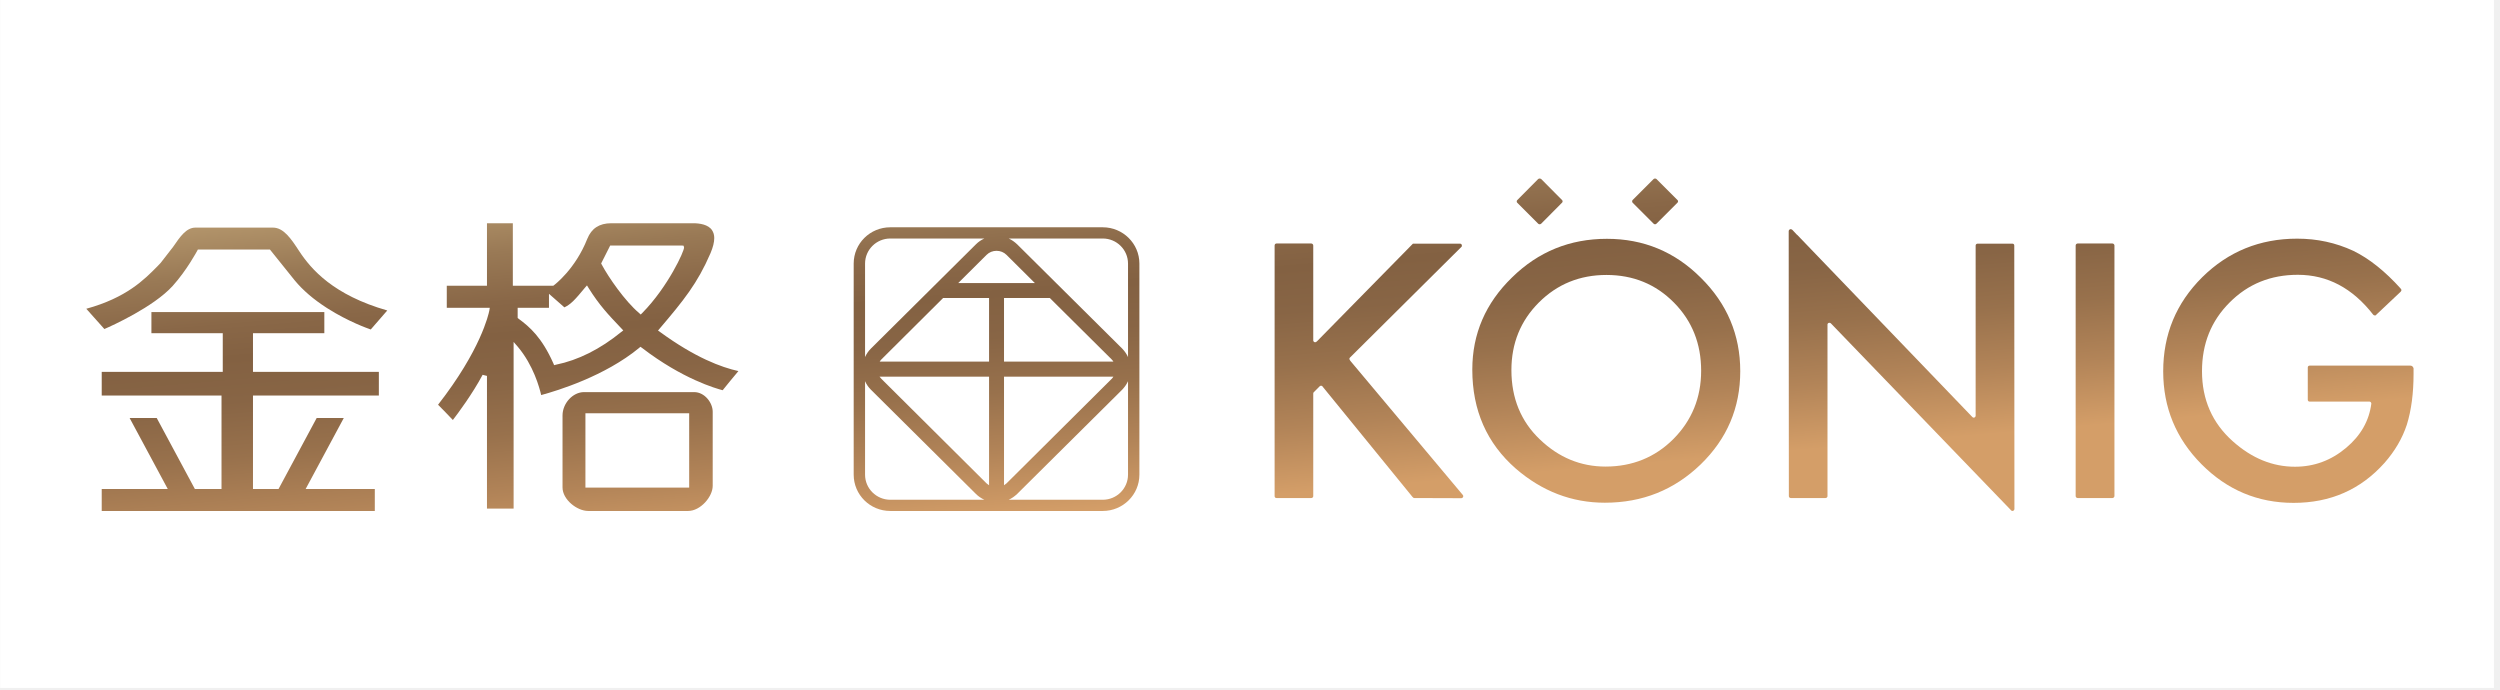
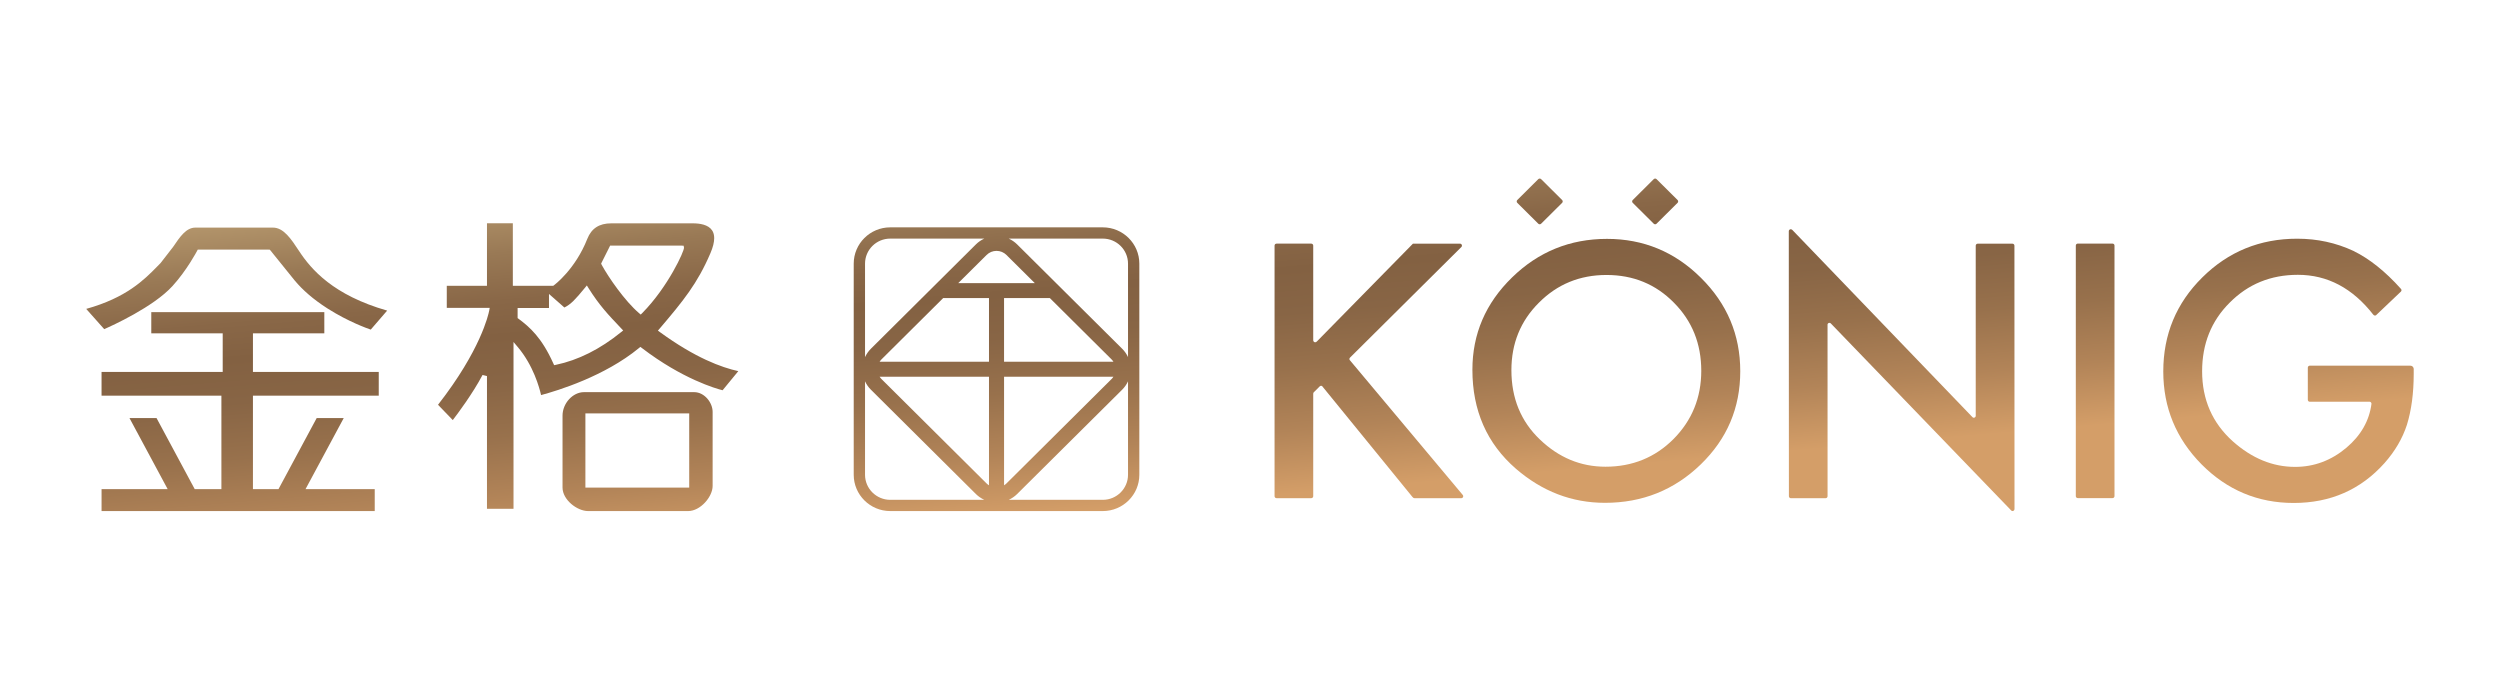
- <svg xmlns="http://www.w3.org/2000/svg" width="232" height="64" viewBox="34.24 2050.77 160.46 44.27" fill="none">
-   <defs>
-     <clipPath id="clip27_2065_114237">
-       <rect width="232" height="64" fill="white" transform="translate(34.24 2050.77) scale(0.69)" />
-     </clipPath>
-     <linearGradient id="paint2_linear_2065_114237" x1="69.9" y1="2051.1" x2="72.89" y2="2086.23" gradientUnits="userSpaceOnUse">
-       <stop stop-color="#C0996E" />
-       <stop offset="0" stop-color="#C19A6F" />
-       <stop offset="0.08" stop-color="#D7B787" />
-       <stop offset="0.14" stop-color="#E5CA96" />
-       <stop offset="0.18" stop-color="#EAD09B" />
-       <stop offset="0.23" stop-color="#D9BE8C" />
-       <stop offset="0.34" stop-color="#B4966C" />
-       <stop offset="0.44" stop-color="#997955" />
-       <stop offset="0.53" stop-color="#896747" />
-       <stop offset="0.59" stop-color="#836142" />
-       <stop offset="0.67" stop-color="#886545" />
-       <stop offset="0.77" stop-color="#98714C" />
-       <stop offset="0.88" stop-color="#B28458" />
-       <stop offset="1" stop-color="#D49E68" />
-     </linearGradient>
-     <linearGradient id="paint3_linear_2065_114237" x1="72.71" y1="2050.86" x2="75.7" y2="2085.99" gradientUnits="userSpaceOnUse">
-       <stop stop-color="#C0996E" />
-       <stop offset="0" stop-color="#C19A6F" />
-       <stop offset="0.08" stop-color="#D7B787" />
-       <stop offset="0.14" stop-color="#E5CA96" />
-       <stop offset="0.18" stop-color="#EAD09B" />
-       <stop offset="0.23" stop-color="#D9BE8C" />
-       <stop offset="0.34" stop-color="#B4966C" />
-       <stop offset="0.44" stop-color="#997955" />
-       <stop offset="0.53" stop-color="#896747" />
-       <stop offset="0.59" stop-color="#836142" />
-       <stop offset="0.67" stop-color="#886545" />
-       <stop offset="0.77" stop-color="#98714C" />
-       <stop offset="0.88" stop-color="#B28458" />
-       <stop offset="1" stop-color="#D49E68" />
-     </linearGradient>
-     <linearGradient id="paint4_linear_2065_114237" x1="47.43" y1="2053.01" x2="50.42" y2="2088.14" gradientUnits="userSpaceOnUse">
-       <stop stop-color="#C0996E" />
-       <stop offset="0" stop-color="#C19A6F" />
-       <stop offset="0.08" stop-color="#D7B787" />
-       <stop offset="0.14" stop-color="#E5CA96" />
-       <stop offset="0.18" stop-color="#EAD09B" />
-       <stop offset="0.23" stop-color="#D9BE8C" />
-       <stop offset="0.34" stop-color="#B4966C" />
-       <stop offset="0.44" stop-color="#997955" />
-       <stop offset="0.53" stop-color="#896747" />
-       <stop offset="0.59" stop-color="#836142" />
-       <stop offset="0.67" stop-color="#886545" />
-       <stop offset="0.77" stop-color="#98714C" />
-       <stop offset="0.88" stop-color="#B28458" />
-       <stop offset="1" stop-color="#D49E68" />
-     </linearGradient>
-     <linearGradient id="paint5_linear_2065_114237" x1="47.92" y1="2052.97" x2="50.91" y2="2088.1" gradientUnits="userSpaceOnUse">
-       <stop stop-color="#C0996E" />
-       <stop offset="0" stop-color="#C19A6F" />
-       <stop offset="0.08" stop-color="#D7B787" />
-       <stop offset="0.14" stop-color="#E5CA96" />
-       <stop offset="0.18" stop-color="#EAD09B" />
-       <stop offset="0.23" stop-color="#D9BE8C" />
-       <stop offset="0.34" stop-color="#B4966C" />
-       <stop offset="0.44" stop-color="#997955" />
-       <stop offset="0.53" stop-color="#896747" />
-       <stop offset="0.59" stop-color="#836142" />
-       <stop offset="0.67" stop-color="#886545" />
-       <stop offset="0.77" stop-color="#98714C" />
-       <stop offset="0.88" stop-color="#B28458" />
-       <stop offset="1" stop-color="#D49E68" />
-     </linearGradient>
-     <linearGradient id="paint6_linear_2065_114237" x1="134.87" y1="2045.57" x2="137.86" y2="2080.7" gradientUnits="userSpaceOnUse">
-       <stop stop-color="#C0996E" />
-       <stop offset="0" stop-color="#C19A6F" />
-       <stop offset="0.08" stop-color="#D7B787" />
-       <stop offset="0.14" stop-color="#E5CA96" />
-       <stop offset="0.18" stop-color="#EAD09B" />
-       <stop offset="0.23" stop-color="#D9BE8C" />
-       <stop offset="0.34" stop-color="#B4966C" />
-       <stop offset="0.44" stop-color="#997955" />
-       <stop offset="0.53" stop-color="#896747" />
-       <stop offset="0.59" stop-color="#836142" />
-       <stop offset="0.67" stop-color="#886545" />
-       <stop offset="0.77" stop-color="#98714C" />
-       <stop offset="0.88" stop-color="#B28458" />
-       <stop offset="1" stop-color="#D49E68" />
-     </linearGradient>
-     <linearGradient id="paint7_linear_2065_114237" x1="131.55" y1="2045.86" x2="134.54" y2="2080.98" gradientUnits="userSpaceOnUse">
-       <stop stop-color="#C0996E" />
-       <stop offset="0" stop-color="#C19A6F" />
-       <stop offset="0.08" stop-color="#D7B787" />
-       <stop offset="0.14" stop-color="#E5CA96" />
-       <stop offset="0.18" stop-color="#EAD09B" />
-       <stop offset="0.23" stop-color="#D9BE8C" />
-       <stop offset="0.34" stop-color="#B4966C" />
-       <stop offset="0.44" stop-color="#997955" />
-       <stop offset="0.53" stop-color="#896747" />
-       <stop offset="0.59" stop-color="#836142" />
-       <stop offset="0.67" stop-color="#886545" />
-       <stop offset="0.77" stop-color="#98714C" />
-       <stop offset="0.88" stop-color="#B28458" />
-       <stop offset="1" stop-color="#D49E68" />
-     </linearGradient>
-     <linearGradient id="paint8_linear_2065_114237" x1="138.9" y1="2045.23" x2="141.89" y2="2080.36" gradientUnits="userSpaceOnUse">
-       <stop stop-color="#C0996E" />
-       <stop offset="0" stop-color="#C19A6F" />
-       <stop offset="0.08" stop-color="#D7B787" />
-       <stop offset="0.14" stop-color="#E5CA96" />
-       <stop offset="0.18" stop-color="#EAD09B" />
-       <stop offset="0.23" stop-color="#D9BE8C" />
-       <stop offset="0.34" stop-color="#B4966C" />
-       <stop offset="0.44" stop-color="#997955" />
-       <stop offset="0.53" stop-color="#896747" />
-       <stop offset="0.59" stop-color="#836142" />
-       <stop offset="0.67" stop-color="#886545" />
-       <stop offset="0.77" stop-color="#98714C" />
-       <stop offset="0.88" stop-color="#B28458" />
-       <stop offset="1" stop-color="#D49E68" />
-     </linearGradient>
-     <linearGradient id="paint9_linear_2065_114237" x1="166.02" y1="2042.92" x2="169.01" y2="2078.05" gradientUnits="userSpaceOnUse">
-       <stop stop-color="#C0996E" />
-       <stop offset="0" stop-color="#C19A6F" />
-       <stop offset="0.08" stop-color="#D7B787" />
-       <stop offset="0.14" stop-color="#E5CA96" />
-       <stop offset="0.18" stop-color="#EAD09B" />
-       <stop offset="0.23" stop-color="#D9BE8C" />
-       <stop offset="0.34" stop-color="#B4966C" />
-       <stop offset="0.44" stop-color="#997955" />
-       <stop offset="0.53" stop-color="#896747" />
-       <stop offset="0.59" stop-color="#836142" />
-       <stop offset="0.67" stop-color="#886545" />
-       <stop offset="0.77" stop-color="#98714C" />
-       <stop offset="0.88" stop-color="#B28458" />
-       <stop offset="1" stop-color="#D49E68" />
-     </linearGradient>
-     <linearGradient id="paint10_linear_2065_114237" x1="178.33" y1="2041.87" x2="181.32" y2="2077" gradientUnits="userSpaceOnUse">
-       <stop stop-color="#C0996E" />
-       <stop offset="0" stop-color="#C19A6F" />
-       <stop offset="0.08" stop-color="#D7B787" />
-       <stop offset="0.14" stop-color="#E5CA96" />
-       <stop offset="0.18" stop-color="#EAD09B" />
-       <stop offset="0.23" stop-color="#D9BE8C" />
-       <stop offset="0.34" stop-color="#B4966C" />
-       <stop offset="0.44" stop-color="#997955" />
-       <stop offset="0.53" stop-color="#896747" />
-       <stop offset="0.59" stop-color="#836142" />
-       <stop offset="0.67" stop-color="#886545" />
-       <stop offset="0.77" stop-color="#98714C" />
-       <stop offset="0.88" stop-color="#B28458" />
-       <stop offset="1" stop-color="#D49E68" />
-     </linearGradient>
-     <linearGradient id="paint11_linear_2065_114237" x1="153.69" y1="2043.97" x2="156.68" y2="2079.1" gradientUnits="userSpaceOnUse">
-       <stop stop-color="#C0996E" />
-       <stop offset="0" stop-color="#C19A6F" />
-       <stop offset="0.08" stop-color="#D7B787" />
-       <stop offset="0.14" stop-color="#E5CA96" />
-       <stop offset="0.18" stop-color="#EAD09B" />
-       <stop offset="0.23" stop-color="#D9BE8C" />
-       <stop offset="0.34" stop-color="#B4966C" />
-       <stop offset="0.44" stop-color="#997955" />
-       <stop offset="0.53" stop-color="#896747" />
-       <stop offset="0.59" stop-color="#836142" />
-       <stop offset="0.67" stop-color="#886545" />
-       <stop offset="0.77" stop-color="#98714C" />
-       <stop offset="0.88" stop-color="#B28458" />
-       <stop offset="1" stop-color="#D49E68" />
-     </linearGradient>
-     <linearGradient id="paint12_linear_2065_114237" x1="119.7" y1="2046.86" x2="122.69" y2="2081.99" gradientUnits="userSpaceOnUse">
-       <stop stop-color="#C0996E" />
-       <stop offset="0" stop-color="#C19A6F" />
-       <stop offset="0.08" stop-color="#D7B787" />
-       <stop offset="0.14" stop-color="#E5CA96" />
-       <stop offset="0.18" stop-color="#EAD09B" />
-       <stop offset="0.23" stop-color="#D9BE8C" />
-       <stop offset="0.34" stop-color="#B4966C" />
-       <stop offset="0.44" stop-color="#997955" />
-       <stop offset="0.53" stop-color="#896747" />
-       <stop offset="0.59" stop-color="#836142" />
-       <stop offset="0.67" stop-color="#886545" />
-       <stop offset="0.77" stop-color="#98714C" />
-       <stop offset="0.88" stop-color="#B28458" />
-       <stop offset="1" stop-color="#D49E68" />
-     </linearGradient>
-     <linearGradient id="paint13_linear_2065_114237" x1="96.02" y1="2048.88" x2="99.01" y2="2084.01" gradientUnits="userSpaceOnUse">
-       <stop stop-color="#C0996E" />
-       <stop offset="0" stop-color="#C19A6F" />
-       <stop offset="0.08" stop-color="#D7B787" />
-       <stop offset="0.14" stop-color="#E5CA96" />
-       <stop offset="0.18" stop-color="#EAD09B" />
-       <stop offset="0.23" stop-color="#D9BE8C" />
-       <stop offset="0.34" stop-color="#B4966C" />
-       <stop offset="0.44" stop-color="#997955" />
-       <stop offset="0.53" stop-color="#896747" />
-       <stop offset="0.59" stop-color="#836142" />
-       <stop offset="0.67" stop-color="#886545" />
-       <stop offset="0.77" stop-color="#98714C" />
-       <stop offset="0.88" stop-color="#B28458" />
-       <stop offset="1" stop-color="#D49E68" />
-     </linearGradient>
-   </defs>
-   <g id="éæ ¼-24 1" clip-path="url(#clip27_2065_114237)">
-     <path id="Vector_1262" d="M194.7 2050.77H34.24V2095.03H194.7V2050.77Z" fill="white" />
-     <g id="Group_227">
-       <g id="Group_228">
-         <g id="Group_229">
-           <g id="Group_230">
-             <path id="Vector_1263" d="M76.47 2071.99L76.57 2071.87C78.1 2070.07 79 2068.97 79.84 2067.02C80 2066.64 80.08 2066.32 80.08 2066.05C80.08 2065.85 80.03 2065.69 79.94 2065.55C79.7 2065.18 79.14 2065.1 78.72 2065.1H73.47C72.7 2065.1 72.2 2065.43 71.93 2066.1C71.16 2068.05 69.84 2069.04 69.79 2069.08L69.75 2069.11H67.15C67.15 2069.11 67.15 2065.38 67.15 2065.1C66.92 2065.1 65.73 2065.1 65.49 2065.1C65.49 2065.38 65.49 2069.11 65.49 2069.11C65.49 2069.11 63.18 2069.11 62.91 2069.11C62.91 2069.34 62.91 2070.3 62.91 2070.53C63.18 2070.53 65.67 2070.53 65.67 2070.53L65.64 2070.71C65.59 2070.96 65.09 2073.24 62.35 2076.75C62.49 2076.88 63.12 2077.54 63.3 2077.73C63.61 2077.33 64.57 2076.04 65.21 2074.83L65.49 2074.9C65.49 2074.9 65.49 2083.13 65.49 2083.42C65.73 2083.42 66.96 2083.42 67.2 2083.42C67.2 2083.13 67.2 2072.72 67.2 2072.72L67.47 2073.03C68.48 2074.23 68.86 2075.66 68.97 2076.13C70.04 2075.84 73.06 2074.91 75.25 2073.11L75.34 2073.03L75.44 2073.1C78.04 2075.1 80.2 2075.71 80.62 2075.82C80.71 2075.7 81.41 2074.85 81.63 2074.59C80.54 2074.35 78.86 2073.73 76.6 2072.08L76.47 2071.99ZM74.11 2072.08C72.76 2073.18 71.35 2073.89 69.92 2074.18L69.8 2074.21L69.75 2074.09C69.01 2072.43 68.24 2071.76 67.52 2071.23L67.46 2071.18V2070.53C67.46 2070.53 69.22 2070.53 69.47 2070.53C69.47 2070.35 69.47 2069.63 69.47 2069.63C69.47 2069.63 70.33 2070.39 70.46 2070.5C70.88 2070.3 71.16 2069.99 71.77 2069.25L71.91 2069.09L72.02 2069.27C72.71 2070.37 73.28 2070.97 74.07 2071.8L74.24 2071.98L74.11 2072.08ZM75.36 2070.96L75.26 2070.87C74.34 2070.09 73.3 2068.58 72.86 2067.76L72.82 2067.68L73.35 2066.63L73.4 2066.53H73.49H77.99L78.11 2066.54L78.14 2066.65C78.18 2066.84 77.11 2069.19 75.46 2070.86L75.36 2070.96Z" fill="url(#paint2_linear_2065_114237)" />
-             <path id="Vector_1264" d="M78.79 2075.94H71.72C71 2075.94 70.34 2076.66 70.34 2077.44V2082.06C70.34 2082.84 71.27 2083.57 71.99 2083.57H78.4C79.2 2083.57 79.98 2082.65 79.98 2081.96V2077.2C79.98 2076.62 79.46 2075.94 78.79 2075.94ZM78.47 2082.07H71.81V2077.3H78.33H78.47V2082.07Z" fill="url(#paint3_linear_2065_114237)" />
-           </g>
-           <g id="Group_231">
-             <path id="Vector_1265" d="M50.47 2072.16C50.47 2072.16 54.77 2072.16 55.05 2072.16C55.05 2071.93 55.05 2070.96 55.05 2070.8C54.92 2070.8 44.24 2070.8 43.95 2070.8C43.95 2071.03 43.95 2071.94 43.95 2072.16C44.23 2072.16 48.53 2072.16 48.53 2072.16V2074.64C48.53 2074.64 41.05 2074.64 40.76 2074.64C40.76 2074.87 40.76 2075.93 40.76 2076.16C41.05 2076.16 48.45 2076.16 48.45 2076.16V2082.16H46.74C46.74 2082.16 44.37 2077.76 44.29 2077.6C44.14 2077.6 42.92 2077.6 42.55 2077.6C42.76 2078 45 2082.16 45 2082.16C45 2082.16 41.04 2082.16 40.76 2082.16C40.76 2082.39 40.76 2083.34 40.76 2083.57C41.05 2083.57 57.99 2083.57 58.29 2083.57C58.29 2083.34 58.29 2082.39 58.29 2082.16C58.01 2082.16 53.85 2082.16 53.85 2082.16C53.85 2082.16 56.08 2078 56.3 2077.6C55.93 2077.6 54.71 2077.6 54.56 2077.6C54.48 2077.76 52.11 2082.16 52.11 2082.16H50.47V2076.16C50.47 2076.16 58.25 2076.16 58.55 2076.16C58.55 2075.93 58.55 2074.87 58.55 2074.64C58.25 2074.64 50.47 2074.64 50.47 2074.64L50.47 2072.16Z" fill="url(#paint4_linear_2065_114237)" />
-             <path id="Vector_1266" d="M55.28 2070.58C56.59 2071.41 57.8 2071.84 58.03 2071.92C58.14 2071.8 58.87 2070.95 59.09 2070.7C55.64 2069.71 54.21 2068.07 53.43 2066.88C52.92 2066.1 52.44 2065.38 51.75 2065.38H46.78C46.19 2065.38 45.8 2065.95 45.34 2066.62L44.54 2067.65L44.33 2067.87C43.49 2068.72 42.35 2069.88 39.77 2070.59C40 2070.85 40.81 2071.76 40.93 2071.89C41.4 2071.69 44.08 2070.48 45.31 2069.13C46.23 2068.11 46.88 2066.88 46.89 2066.87L46.93 2066.79H51.48L51.56 2066.79L53.15 2068.77C53.67 2069.4 54.36 2069.99 55.2 2070.53C55.24 2070.55 55.28 2070.58 55.28 2070.58Z" fill="url(#paint5_linear_2065_114237)" />
+ <svg xmlns="http://www.w3.org/2000/svg" width="232" height="64" viewBox="0 0 232 64" fill="none">
+   <rect width="232" height="64" fill="#515151" />
+   <g id="pc">
+     <path d="M-4491.5 -21131C-4491.5 -21132.1 -4490.6 -21133 -4489.5 -21133H50716.5C50717.6 -21133 50718.5 -21132.1 50718.5 -21131V14639C50718.5 14640.1 50717.6 14641 50716.5 14641H-4489.5C-4490.6 14641 -4491.5 14640.1 -4491.5 14639V-21131Z" fill="#888888" />
+     <path d="M-4489.5 -21133V-21132H50716.5V-21133V-21134H-4489.5V-21133ZM50718.5 -21131H50717.5V14639H50718.5H50719.5V-21131H50718.5ZM50716.5 14641V14640H-4489.5V14641V14642H50716.5V14641ZM-4491.5 14639H-4490.5V-21131H-4491.5H-4492.5V14639H-4491.5ZM-4489.5 14641V14640C-4490.05 14640 -4490.5 14639.6 -4490.5 14639H-4491.5H-4492.5C-4492.5 14640.7 -4491.16 14642 -4489.5 14642V14641ZM50718.5 14639H50717.5C50717.5 14639.6 50717.1 14640 50716.5 14640V14641V14642C50718.2 14642 50719.5 14640.7 50719.5 14639H50718.5ZM50716.5 -21133V-21132C50717.1 -21132 50717.5 -21131.6 50717.5 -21131H50718.5H50719.5C50719.5 -21132.7 50718.2 -21134 50716.5 -21134V-21133ZM-4489.5 -21133V-21134C-4491.16 -21134 -4492.5 -21132.7 -4492.5 -21131H-4491.5H-4490.5C-4490.5 -21131.6 -4490.05 -21132 -4489.5 -21132V-21133Z" fill="black" fill-opacity="0.1" />
+     <g id="ç¥ç¦è©&amp;LOGO">
+       <path d="M-3626.5 -5486C-3626.5 -5487.1 -3625.6 -5488 -3624.5 -5488H1969.5C1970.6 -5488 1971.5 -5487.1 1971.5 -5486V5800C1971.5 5801.1 1970.6 5802 1969.5 5802H-3624.5C-3625.6 5802 -3626.5 5801.1 -3626.5 5800V-5486Z" fill="#6E6E6E" />
+       <path d="M-3624.5 -5488V-5487H1969.5V-5488V-5489H-3624.5V-5488ZM1971.5 -5486H1970.5V5800H1971.5H1972.5V-5486H1971.5ZM1969.5 5802V5801H-3624.5V5802V5803H1969.5V5802ZM-3626.5 5800H-3625.5V-5486H-3626.5H-3627.5V5800H-3626.5ZM-3624.5 5802V5801C-3625.05 5801 -3625.5 5800.55 -3625.5 5800H-3626.5H-3627.5C-3627.5 5801.66 -3626.16 5803 -3624.5 5803V5802ZM1971.5 5800H1970.5C1970.5 5800.55 1970.05 5801 1969.5 5801V5802V5803C1971.16 5803 1972.5 5801.66 1972.5 5800H1971.5ZM1969.5 -5488V-5487C1970.05 -5487 1970.5 -5486.55 1970.5 -5486H1971.5H1972.5C1972.5 -5487.66 1971.16 -5489 1969.5 -5489V-5488ZM-3624.5 -5488V-5489C-3626.16 -5489 -3627.5 -5487.66 -3627.5 -5486H-3626.5H-3625.5C-3625.5 -5486.55 -3625.05 -5487 -3624.5 -5487V-5488Z" fill="white" fill-opacity="0.1" />
+       <g id="pcç¥ç¦è©0824">
+         <g id="é¿æå¤¥ä¼´_04_11">
+           <mask id="path-5-inside-1_2065_114237" fill="white">
+             <path d="M-49.5 -17H1006.5V81H-49.5V-17Z" />
+           </mask>
+           <path d="M-49.5 -17H1006.5V81H-49.5V-17Z" fill="white" />
+           <path d="M1006.5 81V80H-49.5V81V82H1006.5V81Z" fill="#D9D9D9" mask="url(#path-5-inside-1_2065_114237)" />
+           <g id="éæ ¼-24 1" clip-path="url(#clip0_2065_114237)">
+             <path id="Vector" d="M232 0H0V64H232V0Z" fill="white" />
+             <g id="Group">
+               <g id="Group_2">
+                 <g id="Group_3">
+                   <g id="Group_4">
+                     <path id="Vector_2" d="M61.054 30.681L61.207 30.505C63.413 27.915 64.721 26.313 65.927 23.496C66.161 22.952 66.278 22.485 66.278 22.1C66.278 21.813 66.214 21.57 66.083 21.378C65.727 20.839 64.923 20.726 64.312 20.726H56.716C55.608 20.726 54.885 21.197 54.503 22.164C53.389 24.99 51.476 26.422 51.395 26.482L51.337 26.524H47.591C47.591 26.524 47.591 21.122 47.591 20.719C47.248 20.719 45.534 20.719 45.191 20.719C45.191 21.123 45.191 26.524 45.191 26.524C45.191 26.524 41.85 26.524 41.461 26.524C41.461 26.851 41.461 28.247 41.461 28.572C41.852 28.572 45.444 28.572 45.444 28.572L45.397 28.83C45.327 29.194 44.604 32.497 40.648 37.563C40.842 37.762 41.758 38.714 42.017 38.982C42.463 38.402 43.859 36.541 44.78 34.797L45.191 34.898C45.191 34.898 45.191 46.796 45.191 47.216C45.537 47.216 47.308 47.216 47.654 47.216C47.654 46.791 47.654 31.737 47.654 31.737L48.041 32.195C49.503 33.92 50.06 35.991 50.211 36.664C51.76 36.249 56.123 34.912 59.291 32.303L59.427 32.191L59.566 32.296C63.33 35.175 66.46 36.067 67.057 36.216C67.196 36.05 68.202 34.826 68.515 34.441C66.945 34.099 64.516 33.205 61.244 30.822L61.054 30.681ZM57.649 30.814C55.69 32.405 53.653 33.425 51.597 33.853L51.423 33.888L51.35 33.728C50.268 31.321 49.164 30.359 48.122 29.583L48.034 29.519V28.581C48.034 28.581 50.572 28.581 50.946 28.581C50.946 28.309 50.946 27.279 50.946 27.279C50.946 27.279 52.186 28.37 52.374 28.536C52.979 28.237 53.385 27.8 54.267 26.725L54.46 26.49L54.62 26.747C55.621 28.339 56.444 29.207 57.584 30.406L57.831 30.667L57.649 30.814ZM59.46 29.193L59.304 29.06C57.985 27.932 56.481 25.755 55.834 24.573L55.786 24.458L56.549 22.937L56.619 22.794H56.756H63.258L63.437 22.799L63.474 22.97C63.533 23.246 61.988 26.642 59.604 29.049L59.46 29.193Z" fill="url(#paint0_linear_2065_114237)" />
+                     <path id="Vector_3" d="M64.416 36.391H54.195C53.151 36.391 52.203 37.431 52.203 38.571V45.248C52.203 46.372 53.546 47.428 54.584 47.428H63.853C65.004 47.428 66.132 46.093 66.132 45.1V38.222C66.133 37.375 65.383 36.391 64.416 36.391ZM63.959 45.252H54.325V38.365H63.743H63.959V45.252Z" fill="url(#paint1_linear_2065_114237)" />
+                   </g>
+                   <g id="Group_5">
+                     <path id="Vector_4" d="M23.474 30.932C23.474 30.932 29.684 30.932 30.097 30.932C30.097 30.6 30.097 29.192 30.097 28.969C29.908 28.969 14.463 28.969 14.039 28.969C14.039 29.295 14.039 30.61 14.039 30.932C14.448 30.932 20.667 30.932 20.667 30.932V34.517C20.667 34.517 9.847 34.517 9.424 34.517C9.424 34.849 9.424 36.381 9.424 36.715C9.847 36.715 20.546 36.715 20.546 36.715V45.393H18.071C18.071 45.393 14.646 39.021 14.528 38.799C14.317 38.799 12.551 38.799 12.017 38.799C12.328 39.378 15.56 45.393 15.56 45.393C15.56 45.393 9.834 45.393 9.425 45.393C9.425 45.72 9.425 47.1 9.425 47.426C9.854 47.426 34.348 47.426 34.775 47.426C34.775 47.1 34.775 45.719 34.775 45.393C34.367 45.393 28.352 45.393 28.352 45.393C28.352 45.393 31.587 39.377 31.897 38.799C31.362 38.799 29.596 38.799 29.387 38.799C29.267 39.021 25.843 45.393 25.843 45.393H23.473V36.715C23.473 36.715 34.724 36.715 35.148 36.715C35.148 36.381 35.148 34.849 35.148 34.517C34.725 34.517 23.473 34.517 23.473 34.517L23.474 30.932Z" fill="url(#paint2_linear_2065_114237)" />
+                     <path id="Vector_5" d="M30.43 28.649C32.322 29.849 34.061 30.47 34.406 30.587C34.563 30.409 35.612 29.188 35.928 28.824C30.94 27.395 28.883 25.019 27.751 23.29C27.018 22.176 26.323 21.121 25.326 21.121H18.137C17.276 21.121 16.712 21.956 16.059 22.919L14.9 24.413L14.586 24.733C13.381 25.964 11.723 27.629 8 28.665C8.335 29.039 9.503 30.355 9.67 30.544C10.357 30.245 14.226 28.499 16.008 26.544C17.346 25.074 18.28 23.302 18.289 23.284L18.352 23.166H24.931L25.041 23.171L27.35 26.032C28.101 26.935 29.096 27.788 30.307 28.57C30.365 28.607 30.43 28.649 30.43 28.649Z" fill="url(#paint3_linear_2065_114237)" />
+                   </g>
+                 </g>
+                 <g id="Group_6">
+                   <path id="Vector_6" d="M149.128 22.168C145.699 22.168 142.764 23.361 140.318 25.748C137.866 28.135 136.639 30.99 136.639 34.316C136.639 38.099 137.984 41.159 140.673 43.496C143.116 45.607 145.873 46.662 148.943 46.662C152.413 46.662 155.376 45.473 157.83 43.097C160.274 40.73 161.496 37.849 161.496 34.454C161.496 31.076 160.278 28.185 157.845 25.779C155.421 23.372 152.519 22.168 149.128 22.168ZM155.303 40.743C153.591 42.455 151.486 43.311 148.988 43.311C146.69 43.311 144.663 42.471 142.906 40.788C141.141 39.107 140.258 36.963 140.258 34.353C140.258 31.868 141.111 29.778 142.814 28.086C144.519 26.374 146.609 25.518 149.083 25.518C151.569 25.518 153.652 26.374 155.336 28.086C157.031 29.788 157.878 31.897 157.878 34.414C157.877 36.902 157.018 39.011 155.303 40.743Z" fill="url(#paint4_linear_2065_114237)" />
+                   <path id="Vector_7" d="M142.754 20.761C142.826 20.832 142.943 20.832 143.016 20.76L144.967 18.822C145.038 18.751 145.038 18.634 144.967 18.563L143.016 16.623C142.943 16.553 142.827 16.553 142.754 16.623L140.803 18.563C140.732 18.634 140.732 18.75 140.802 18.822L142.754 20.761Z" fill="url(#paint5_linear_2065_114237)" />
+                   <path id="Vector_8" d="M153.468 20.761C153.54 20.832 153.657 20.832 153.728 20.76L155.68 18.822C155.752 18.751 155.751 18.634 155.68 18.563L153.728 16.623C153.656 16.553 153.54 16.553 153.468 16.623L151.516 18.563C151.445 18.634 151.445 18.75 151.516 18.822L153.468 20.761Z" fill="url(#paint6_linear_2065_114237)" />
+                   <path id="Vector_9" d="M196.226 22.787C196.226 22.784 196.225 22.782 196.225 22.779C196.22 22.683 196.142 22.605 196.043 22.605H192.819C192.718 22.605 192.635 22.686 192.635 22.787V46.042C192.635 46.144 192.718 46.224 192.819 46.224H196.043C196.142 46.224 196.22 46.148 196.225 46.048C196.225 46.048 196.226 46.044 196.226 46.042C196.226 46.041 196.225 46.038 196.225 46.035V22.794C196.225 22.791 196.226 22.788 196.226 22.787Z" fill="url(#paint7_linear_2065_114237)" />
+                   <path id="Vector_10" d="M223.99 34.218C223.978 34.063 223.854 33.937 223.692 33.937L214.354 33.934L214.352 33.935C214.352 33.935 214.35 33.934 214.348 33.934C214.247 33.934 214.165 34.016 214.165 34.116V37.101C214.165 37.202 214.247 37.283 214.348 37.283H219.863H219.889H219.915C220.003 37.297 220.071 37.369 220.071 37.46H220.075C219.873 39.043 219.095 40.409 217.739 41.556C216.333 42.736 214.746 43.327 212.98 43.327C210.908 43.327 208.984 42.537 207.204 40.955C205.308 39.252 204.357 37.085 204.357 34.455C204.357 31.904 205.21 29.782 206.912 28.089C208.618 26.365 210.726 25.503 213.242 25.503C215.985 25.503 218.318 26.738 220.245 29.207L220.251 29.208C220.283 29.254 220.335 29.285 220.397 29.285C220.439 29.285 220.474 29.269 220.506 29.247L220.537 29.215L222.798 27.066L222.809 27.054C222.84 27.022 222.858 26.979 222.858 26.931C222.858 26.884 222.839 26.841 222.809 26.809C222.807 26.806 222.805 26.804 222.802 26.801C221.357 25.185 219.882 24.01 218.387 23.279C216.775 22.528 215.038 22.152 213.182 22.152C209.723 22.152 206.786 23.352 204.372 25.747C201.959 28.134 200.752 31.041 200.752 34.468C200.752 37.823 201.938 40.699 204.309 43.096C206.682 45.482 209.533 46.675 212.857 46.675C216.266 46.675 219.075 45.442 221.282 42.974C222.257 41.872 222.95 40.689 223.362 39.424C223.781 38.058 223.992 36.487 223.992 34.712V34.26C223.993 34.251 224.002 34.247 224.002 34.238C224 34.231 223.991 34.226 223.99 34.218Z" fill="url(#paint8_linear_2065_114237)" />
+                   <path id="Vector_11" d="M186.939 22.795C186.938 22.792 186.938 22.79 186.938 22.789C186.934 22.691 186.854 22.613 186.753 22.613H183.531C183.432 22.613 183.352 22.693 183.348 22.79C183.348 22.79 183.347 22.792 183.347 22.795L183.348 38.563V38.602V38.605C183.338 38.695 183.264 38.767 183.169 38.767C183.125 38.767 183.086 38.75 183.055 38.723L183.036 38.704L183.029 38.695L166.787 21.814L166.763 21.791L166.322 21.331L166.316 21.333C166.283 21.297 166.236 21.273 166.183 21.273C166.082 21.273 166 21.354 166 21.456L166.01 46.05C166.01 46.151 166.092 46.233 166.192 46.233H169.415C169.514 46.233 169.59 46.158 169.596 46.062C169.596 46.061 169.598 46.06 169.598 46.058C169.598 46.055 169.6 46.053 169.6 46.05C169.6 46.048 169.598 46.046 169.598 46.044L169.596 30.184V30.099C169.617 30.019 169.685 29.96 169.77 29.96C169.819 29.96 169.861 29.979 169.893 30.008L186.601 47.329C186.618 47.357 186.641 47.38 186.668 47.396C186.696 47.413 186.726 47.426 186.761 47.426C186.862 47.426 186.944 47.345 186.944 47.243L186.946 47.242L186.939 22.795Z" fill="url(#paint9_linear_2065_114237)" />
+                   <path id="Vector_12" d="M135.759 45.951L135.738 45.925L135.737 45.924L125.302 33.468V33.464C125.298 33.461 125.294 33.458 125.292 33.456C125.276 33.442 125.263 33.427 125.253 33.409C125.236 33.382 125.224 33.351 125.224 33.317C125.224 33.272 125.242 33.233 125.27 33.201C125.275 33.193 125.282 33.187 125.289 33.181C125.292 33.177 125.297 33.175 125.301 33.172V33.167L135.631 22.908L135.629 22.903C135.641 22.89 135.652 22.872 135.658 22.854C135.667 22.834 135.67 22.814 135.67 22.792C135.67 22.693 135.588 22.61 135.488 22.61C135.486 22.61 135.486 22.61 135.486 22.61C135.486 22.61 135.486 22.61 135.485 22.61H135.173H131.2H131.123L122.188 31.707V31.699C122.154 31.738 122.105 31.764 122.05 31.764C121.965 31.764 121.897 31.706 121.877 31.628C121.873 31.612 121.867 31.598 121.867 31.582V22.797C121.867 22.796 121.869 22.795 121.869 22.791C121.869 22.789 121.867 22.786 121.867 22.785C121.864 22.687 121.783 22.609 121.685 22.609H118.462C118.361 22.609 118.279 22.691 118.279 22.791V46.047C118.279 46.148 118.36 46.23 118.462 46.23H121.685C121.783 46.23 121.864 46.152 121.867 46.055C121.867 46.052 121.869 46.05 121.869 46.047C121.869 46.045 121.867 46.043 121.867 46.041V36.556H121.874C121.872 36.546 121.867 36.538 121.867 36.527C121.867 36.48 121.888 36.439 121.915 36.406C121.92 36.401 121.924 36.397 121.929 36.394C121.935 36.386 121.945 36.383 121.953 36.378V36.37L122.464 35.862L122.465 35.86L122.477 35.848C122.51 35.82 122.552 35.801 122.598 35.801C122.636 35.801 122.67 35.815 122.699 35.835L122.719 35.861L122.768 35.922L131.089 46.136L131.107 46.146C131.14 46.197 131.194 46.231 131.259 46.231L135.603 46.234C135.705 46.234 135.788 46.153 135.788 46.051C135.788 46.015 135.773 45.982 135.755 45.954L135.759 45.951Z" fill="url(#paint10_linear_2065_114237)" />
+                 </g>
+                 <path id="Vector_13" d="M102.34 21.098H82.615C80.745 21.098 79.225 22.609 79.225 24.466V44.06C79.225 45.917 80.745 47.427 82.615 47.427H102.34C104.209 47.427 105.73 45.917 105.73 44.06V24.466C105.73 22.609 104.209 21.098 102.34 21.098ZM92.478 23.281C92.825 23.281 93.154 23.416 93.4 23.662L96.028 26.272H88.926L91.555 23.661C91.802 23.416 92.13 23.281 92.478 23.281ZM97.427 27.662L103.148 33.346C103.218 33.414 103.275 33.488 103.326 33.566H93.176V27.661L97.427 27.662ZM87.526 27.662H91.778V33.567H81.628C81.679 33.489 81.736 33.414 81.805 33.347L87.526 27.662ZM91.778 34.958V45.036C91.698 44.988 91.623 44.932 91.554 44.864L81.804 35.178C81.736 35.109 81.679 35.036 81.627 34.958H91.778ZM93.177 45.036V34.958H103.327C103.276 35.036 103.219 35.109 103.149 35.178L93.4 44.864C93.332 44.931 93.257 44.987 93.177 45.036ZM104.68 24.466V33.136C104.548 32.854 104.367 32.591 104.139 32.365L94.388 22.678C94.159 22.452 93.896 22.273 93.611 22.142H102.34C103.63 22.142 104.68 23.183 104.68 24.466ZM82.615 22.142H91.343C91.058 22.273 90.794 22.451 90.566 22.678L80.816 32.365C80.584 32.595 80.406 32.86 80.275 33.14V24.466C80.275 23.183 81.324 22.142 82.615 22.142ZM80.275 44.059V35.385C80.406 35.666 80.583 35.93 80.816 36.161L90.565 45.847C90.793 46.073 91.058 46.252 91.343 46.384H82.615C81.324 46.384 80.275 45.341 80.275 44.059ZM102.34 46.384H93.611C93.896 46.252 94.159 46.073 94.388 45.847L104.139 36.161C104.367 35.934 104.548 35.672 104.68 35.389V44.06C104.68 45.341 103.63 46.384 102.34 46.384Z" fill="url(#paint11_linear_2065_114237)" />
+               </g>
+             </g>
          </g>
        </g>
-         <g id="Group_232">
-           <path id="Vector_1267" d="M137.38 2066.1C135.01 2066.1 132.98 2066.92 131.29 2068.58C129.59 2070.23 128.74 2072.2 128.74 2074.5C128.74 2077.12 129.68 2079.23 131.53 2080.85C133.22 2082.31 135.13 2083.04 137.25 2083.04C139.66 2083.04 141.7 2082.22 143.4 2080.58C145.09 2078.94 145.94 2076.95 145.94 2074.6C145.94 2072.26 145.09 2070.26 143.41 2068.6C141.74 2066.93 139.73 2066.1 137.38 2066.1ZM141.65 2078.95C140.47 2080.13 139.01 2080.72 137.29 2080.72C135.7 2080.72 134.29 2080.14 133.08 2078.98C131.86 2077.82 131.25 2076.33 131.25 2074.53C131.25 2072.81 131.84 2071.36 133.01 2070.19C134.19 2069.01 135.64 2068.42 137.35 2068.42C139.07 2068.42 140.51 2069.01 141.68 2070.19C142.85 2071.37 143.43 2072.83 143.43 2074.57C143.43 2076.29 142.84 2077.75 141.65 2078.95Z" fill="url(#paint6_linear_2065_114237)" />
-           <path id="Vector_1268" d="M132.97 2065.13C133.02 2065.18 133.1 2065.18 133.16 2065.13L134.5 2063.78C134.55 2063.74 134.55 2063.65 134.5 2063.61L133.16 2062.26C133.1 2062.22 133.03 2062.22 132.97 2062.26L131.63 2063.61C131.58 2063.65 131.58 2063.74 131.62 2063.78L132.97 2065.13Z" fill="url(#paint7_linear_2065_114237)" />
-           <path id="Vector_1269" d="M140.38 2065.13C140.43 2065.18 140.51 2065.18 140.56 2065.13L141.91 2063.78C141.96 2063.74 141.96 2063.65 141.91 2063.61L140.56 2062.26C140.51 2062.22 140.43 2062.22 140.38 2062.26L139.03 2063.61C138.99 2063.65 138.99 2063.74 139.03 2063.78L140.38 2065.13Z" fill="url(#paint8_linear_2065_114237)" />
-           <path id="Vector_1270" d="M169.96 2066.53C169.96 2066.53 169.96 2066.52 169.96 2066.52C169.95 2066.46 169.9 2066.4 169.83 2066.4H167.6C167.53 2066.4 167.47 2066.46 167.47 2066.53V2082.61C167.47 2082.68 167.53 2082.74 167.6 2082.74H169.83C169.9 2082.74 169.95 2082.68 169.96 2082.62C169.96 2082.62 169.96 2082.61 169.96 2082.61C169.96 2082.61 169.96 2082.61 169.96 2082.61V2066.53C169.96 2066.53 169.96 2066.53 169.96 2066.53Z" fill="url(#paint9_linear_2065_114237)" />
-           <path id="Vector_1271" d="M189.16 2074.43C189.15 2074.33 189.07 2074.24 188.96 2074.24L182.5 2074.24L182.5 2074.24C182.5 2074.24 182.49 2074.24 182.49 2074.24C182.42 2074.24 182.37 2074.29 182.37 2074.36V2076.43C182.37 2076.5 182.42 2076.55 182.49 2076.55H186.31H186.32H186.34C186.4 2076.56 186.45 2076.61 186.45 2076.68H186.45C186.31 2077.77 185.78 2078.72 184.84 2079.51C183.87 2080.33 182.77 2080.73 181.55 2080.73C180.11 2080.73 178.78 2080.19 177.55 2079.09C176.24 2077.92 175.58 2076.42 175.58 2074.6C175.58 2072.83 176.17 2071.37 177.35 2070.19C178.53 2069 179.99 2068.41 181.73 2068.41C183.63 2068.41 185.24 2069.26 186.57 2070.97L186.57 2070.97C186.6 2071 186.63 2071.02 186.68 2071.02C186.71 2071.02 186.73 2071.01 186.75 2071L186.77 2070.97L188.34 2069.49L188.34 2069.48C188.37 2069.46 188.38 2069.43 188.38 2069.39C188.38 2069.36 188.37 2069.33 188.34 2069.31C188.34 2069.31 188.34 2069.31 188.34 2069.3C187.34 2068.19 186.32 2067.37 185.29 2066.87C184.17 2066.35 182.97 2066.09 181.69 2066.09C179.29 2066.09 177.26 2066.92 175.59 2068.57C173.92 2070.23 173.09 2072.24 173.09 2074.61C173.09 2076.93 173.91 2078.92 175.55 2080.57C177.19 2082.22 179.16 2083.05 181.46 2083.05C183.82 2083.05 185.76 2082.2 187.29 2080.49C187.96 2079.73 188.44 2078.91 188.73 2078.03C189.02 2077.09 189.16 2076 189.16 2074.78V2074.46C189.16 2074.46 189.17 2074.45 189.17 2074.45C189.17 2074.44 189.16 2074.44 189.16 2074.43Z" fill="url(#paint10_linear_2065_114237)" />
-           <path id="Vector_1272" d="M163.53 2066.53C163.53 2066.53 163.53 2066.53 163.53 2066.53C163.53 2066.46 163.48 2066.41 163.41 2066.41H161.18C161.11 2066.41 161.05 2066.46 161.05 2066.53C161.05 2066.53 161.05 2066.53 161.05 2066.53L161.05 2077.44V2077.47V2077.47C161.04 2077.53 160.99 2077.58 160.93 2077.58C160.9 2077.58 160.87 2077.57 160.85 2077.55L160.84 2077.54L160.83 2077.53L149.6 2065.85L149.58 2065.84L149.28 2065.52L149.27 2065.52C149.25 2065.5 149.22 2065.48 149.18 2065.48C149.11 2065.48 149.05 2065.54 149.05 2065.61L149.06 2082.62C149.06 2082.69 149.12 2082.74 149.19 2082.74H151.41C151.48 2082.74 151.53 2082.69 151.54 2082.63C151.54 2082.63 151.54 2082.62 151.54 2082.62C151.54 2082.62 151.54 2082.62 151.54 2082.62C151.54 2082.62 151.54 2082.62 151.54 2082.61L151.54 2071.64V2071.59C151.55 2071.53 151.6 2071.49 151.66 2071.49C151.69 2071.49 151.72 2071.5 151.75 2071.52L163.3 2083.5C163.31 2083.52 163.33 2083.54 163.35 2083.55C163.37 2083.56 163.39 2083.57 163.41 2083.57C163.48 2083.57 163.54 2083.51 163.54 2083.44L163.54 2083.44L163.53 2066.53Z" fill="url(#paint11_linear_2065_114237)" />
-           <path id="Vector_1273" d="M128.14 2082.55L128.12 2082.53L128.12 2082.53L120.9 2073.92V2073.91C120.9 2073.91 120.9 2073.91 120.9 2073.91C120.89 2073.9 120.88 2073.89 120.87 2073.87C120.86 2073.86 120.85 2073.83 120.85 2073.81C120.85 2073.78 120.86 2073.75 120.88 2073.73C120.89 2073.73 120.89 2073.72 120.89 2073.72C120.9 2073.71 120.9 2073.71 120.9 2073.71V2073.71L128.05 2066.61L128.05 2066.61C128.06 2066.6 128.06 2066.59 128.07 2066.57C128.07 2066.56 128.07 2066.55 128.07 2066.53C128.07 2066.46 128.02 2066.41 127.95 2066.41C127.95 2066.41 127.95 2066.41 127.95 2066.41C127.95 2066.41 127.95 2066.41 127.95 2066.41H127.73H124.98H124.93L118.75 2072.7V2072.69C118.73 2072.72 118.69 2072.74 118.65 2072.74C118.59 2072.74 118.55 2072.7 118.53 2072.64C118.53 2072.63 118.53 2072.62 118.53 2072.61V2066.53C118.53 2066.53 118.53 2066.53 118.53 2066.53C118.53 2066.53 118.53 2066.53 118.53 2066.53C118.53 2066.46 118.47 2066.4 118.4 2066.4H116.17C116.1 2066.4 116.05 2066.46 116.05 2066.53V2082.62C116.05 2082.69 116.1 2082.74 116.17 2082.74H118.4C118.47 2082.74 118.53 2082.69 118.53 2082.62C118.53 2082.62 118.53 2082.62 118.53 2082.62C118.53 2082.61 118.53 2082.61 118.53 2082.61V2076.05H118.53C118.53 2076.04 118.53 2076.04 118.53 2076.03C118.53 2076 118.54 2075.97 118.56 2075.95C118.56 2075.94 118.57 2075.94 118.57 2075.94C118.58 2075.93 118.58 2075.93 118.59 2075.93V2075.92L118.94 2075.57L118.94 2075.57L118.95 2075.56C118.97 2075.54 119 2075.53 119.03 2075.53C119.06 2075.53 119.08 2075.54 119.1 2075.55L119.12 2075.57L119.15 2075.61L124.91 2082.68L124.92 2082.68C124.94 2082.72 124.98 2082.74 125.02 2082.74L128.03 2082.75C128.1 2082.75 128.16 2082.69 128.16 2082.62C128.16 2082.59 128.15 2082.57 128.13 2082.55L128.14 2082.55Z" fill="url(#paint12_linear_2065_114237)" />
-         </g>
-         <path id="Vector_1274" d="M105.02 2065.36H91.38C90.08 2065.36 89.03 2066.4 89.03 2067.69V2081.24C89.03 2082.53 90.08 2083.57 91.38 2083.57H105.02C106.31 2083.57 107.37 2082.53 107.37 2081.24V2067.69C107.37 2066.4 106.31 2065.36 105.02 2065.36ZM98.2 2066.87C98.44 2066.87 98.67 2066.96 98.84 2067.13L100.66 2068.94H95.74L97.56 2067.13C97.73 2066.96 97.96 2066.87 98.2 2066.87ZM101.62 2069.9L105.58 2073.83C105.63 2073.88 105.67 2073.93 105.7 2073.98H98.68V2069.9L101.62 2069.9ZM94.77 2069.9H97.72V2073.98H90.7C90.73 2073.93 90.77 2073.88 90.82 2073.83L94.77 2069.9ZM97.72 2074.95V2081.92C97.66 2081.88 97.61 2081.84 97.56 2081.8L90.82 2075.1C90.77 2075.05 90.73 2075 90.69 2074.95H97.72ZM98.68 2081.92V2074.95H105.7C105.67 2075 105.63 2075.05 105.58 2075.1L98.84 2081.8C98.79 2081.84 98.74 2081.88 98.68 2081.92ZM106.64 2067.69V2073.69C106.55 2073.49 106.42 2073.31 106.27 2073.15L99.52 2066.45C99.36 2066.3 99.18 2066.17 98.98 2066.08H105.02C105.91 2066.08 106.64 2066.8 106.64 2067.69ZM91.38 2066.08H97.42C97.22 2066.17 97.04 2066.29 96.88 2066.45L90.13 2073.15C89.97 2073.31 89.85 2073.49 89.76 2073.69V2067.69C89.76 2066.8 90.49 2066.08 91.38 2066.08ZM89.76 2081.24V2075.24C89.85 2075.44 89.97 2075.62 90.13 2075.78L96.88 2082.48C97.03 2082.63 97.22 2082.76 97.42 2082.85H91.38C90.49 2082.85 89.76 2082.13 89.76 2081.24ZM105.02 2082.85H98.98C99.18 2082.76 99.36 2082.63 99.52 2082.48L106.27 2075.78C106.42 2075.62 106.55 2075.44 106.64 2075.24V2081.24C106.64 2082.13 105.91 2082.85 105.02 2082.85Z" fill="url(#paint13_linear_2065_114237)" />
      </g>
    </g>
  </g>
+   <defs>
+     <linearGradient id="paint0_linear_2065_114237" x1="51.558" y1="0.485" x2="55.881" y2="51.272" gradientUnits="userSpaceOnUse">
+       <stop stop-color="#C0996E" />
+       <stop offset="0.002" stop-color="#C19A6F" />
+       <stop offset="0.075" stop-color="#D7B787" />
+       <stop offset="0.139" stop-color="#E5CA96" />
+       <stop offset="0.184" stop-color="#EAD09B" />
+       <stop offset="0.229" stop-color="#D9BE8C" />
+       <stop offset="0.34" stop-color="#B4966C" />
+       <stop offset="0.441" stop-color="#997955" />
+       <stop offset="0.528" stop-color="#896747" />
+       <stop offset="0.592" stop-color="#836142" />
+       <stop offset="0.672" stop-color="#886545" />
+       <stop offset="0.773" stop-color="#98714C" />
+       <stop offset="0.885" stop-color="#B28458" />
+       <stop offset="1" stop-color="#D49E68" />
+     </linearGradient>
+     <linearGradient id="paint1_linear_2065_114237" x1="55.629" y1="0.139" x2="59.951" y2="50.927" gradientUnits="userSpaceOnUse">
+       <stop stop-color="#C0996E" />
+       <stop offset="0.002" stop-color="#C19A6F" />
+       <stop offset="0.075" stop-color="#D7B787" />
+       <stop offset="0.139" stop-color="#E5CA96" />
+       <stop offset="0.184" stop-color="#EAD09B" />
+       <stop offset="0.229" stop-color="#D9BE8C" />
+       <stop offset="0.34" stop-color="#B4966C" />
+       <stop offset="0.441" stop-color="#997955" />
+       <stop offset="0.528" stop-color="#896747" />
+       <stop offset="0.592" stop-color="#836142" />
+       <stop offset="0.672" stop-color="#886545" />
+       <stop offset="0.773" stop-color="#98714C" />
+       <stop offset="0.885" stop-color="#B28458" />
+       <stop offset="1" stop-color="#D49E68" />
+     </linearGradient>
+     <linearGradient id="paint2_linear_2065_114237" x1="19.076" y1="3.248" x2="23.398" y2="54.036" gradientUnits="userSpaceOnUse">
+       <stop stop-color="#C0996E" />
+       <stop offset="0.002" stop-color="#C19A6F" />
+       <stop offset="0.075" stop-color="#D7B787" />
+       <stop offset="0.139" stop-color="#E5CA96" />
+       <stop offset="0.184" stop-color="#EAD09B" />
+       <stop offset="0.229" stop-color="#D9BE8C" />
+       <stop offset="0.34" stop-color="#B4966C" />
+       <stop offset="0.441" stop-color="#997955" />
+       <stop offset="0.528" stop-color="#896747" />
+       <stop offset="0.592" stop-color="#836142" />
+       <stop offset="0.672" stop-color="#886545" />
+       <stop offset="0.773" stop-color="#98714C" />
+       <stop offset="0.885" stop-color="#B28458" />
+       <stop offset="1" stop-color="#D49E68" />
+     </linearGradient>
+     <linearGradient id="paint3_linear_2065_114237" x1="19.789" y1="3.189" x2="24.112" y2="53.976" gradientUnits="userSpaceOnUse">
+       <stop stop-color="#C0996E" />
+       <stop offset="0.002" stop-color="#C19A6F" />
+       <stop offset="0.075" stop-color="#D7B787" />
+       <stop offset="0.139" stop-color="#E5CA96" />
+       <stop offset="0.184" stop-color="#EAD09B" />
+       <stop offset="0.229" stop-color="#D9BE8C" />
+       <stop offset="0.34" stop-color="#B4966C" />
+       <stop offset="0.441" stop-color="#997955" />
+       <stop offset="0.528" stop-color="#896747" />
+       <stop offset="0.592" stop-color="#836142" />
+       <stop offset="0.672" stop-color="#886545" />
+       <stop offset="0.773" stop-color="#98714C" />
+       <stop offset="0.885" stop-color="#B28458" />
+       <stop offset="1" stop-color="#D49E68" />
+     </linearGradient>
+     <linearGradient id="paint4_linear_2065_114237" x1="145.499" y1="-7.511" x2="149.821" y2="43.276" gradientUnits="userSpaceOnUse">
+       <stop stop-color="#C0996E" />
+       <stop offset="0.002" stop-color="#C19A6F" />
+       <stop offset="0.075" stop-color="#D7B787" />
+       <stop offset="0.139" stop-color="#E5CA96" />
+       <stop offset="0.184" stop-color="#EAD09B" />
+       <stop offset="0.229" stop-color="#D9BE8C" />
+       <stop offset="0.34" stop-color="#B4966C" />
+       <stop offset="0.441" stop-color="#997955" />
+       <stop offset="0.528" stop-color="#896747" />
+       <stop offset="0.592" stop-color="#836142" />
+       <stop offset="0.672" stop-color="#886545" />
+       <stop offset="0.773" stop-color="#98714C" />
+       <stop offset="0.885" stop-color="#B28458" />
+       <stop offset="1" stop-color="#D49E68" />
+     </linearGradient>
+     <linearGradient id="paint5_linear_2065_114237" x1="140.69" y1="-7.101" x2="145.013" y2="43.686" gradientUnits="userSpaceOnUse">
+       <stop stop-color="#C0996E" />
+       <stop offset="0.002" stop-color="#C19A6F" />
+       <stop offset="0.075" stop-color="#D7B787" />
+       <stop offset="0.139" stop-color="#E5CA96" />
+       <stop offset="0.184" stop-color="#EAD09B" />
+       <stop offset="0.229" stop-color="#D9BE8C" />
+       <stop offset="0.34" stop-color="#B4966C" />
+       <stop offset="0.441" stop-color="#997955" />
+       <stop offset="0.528" stop-color="#896747" />
+       <stop offset="0.592" stop-color="#836142" />
+       <stop offset="0.672" stop-color="#886545" />
+       <stop offset="0.773" stop-color="#98714C" />
+       <stop offset="0.885" stop-color="#B28458" />
+       <stop offset="1" stop-color="#D49E68" />
+     </linearGradient>
+     <linearGradient id="paint6_linear_2065_114237" x1="151.327" y1="-8.006" x2="155.649" y2="42.781" gradientUnits="userSpaceOnUse">
+       <stop stop-color="#C0996E" />
+       <stop offset="0.002" stop-color="#C19A6F" />
+       <stop offset="0.075" stop-color="#D7B787" />
+       <stop offset="0.139" stop-color="#E5CA96" />
+       <stop offset="0.184" stop-color="#EAD09B" />
+       <stop offset="0.229" stop-color="#D9BE8C" />
+       <stop offset="0.34" stop-color="#B4966C" />
+       <stop offset="0.441" stop-color="#997955" />
+       <stop offset="0.528" stop-color="#896747" />
+       <stop offset="0.592" stop-color="#836142" />
+       <stop offset="0.672" stop-color="#886545" />
+       <stop offset="0.773" stop-color="#98714C" />
+       <stop offset="0.885" stop-color="#B28458" />
+       <stop offset="1" stop-color="#D49E68" />
+     </linearGradient>
+     <linearGradient id="paint7_linear_2065_114237" x1="190.536" y1="-11.344" x2="194.858" y2="39.444" gradientUnits="userSpaceOnUse">
+       <stop stop-color="#C0996E" />
+       <stop offset="0.002" stop-color="#C19A6F" />
+       <stop offset="0.075" stop-color="#D7B787" />
+       <stop offset="0.139" stop-color="#E5CA96" />
+       <stop offset="0.184" stop-color="#EAD09B" />
+       <stop offset="0.229" stop-color="#D9BE8C" />
+       <stop offset="0.34" stop-color="#B4966C" />
+       <stop offset="0.441" stop-color="#997955" />
+       <stop offset="0.528" stop-color="#896747" />
+       <stop offset="0.592" stop-color="#836142" />
+       <stop offset="0.672" stop-color="#886545" />
+       <stop offset="0.773" stop-color="#98714C" />
+       <stop offset="0.885" stop-color="#B28458" />
+       <stop offset="1" stop-color="#D49E68" />
+     </linearGradient>
+     <linearGradient id="paint8_linear_2065_114237" x1="208.332" y1="-12.857" x2="212.655" y2="37.93" gradientUnits="userSpaceOnUse">
+       <stop stop-color="#C0996E" />
+       <stop offset="0.002" stop-color="#C19A6F" />
+       <stop offset="0.075" stop-color="#D7B787" />
+       <stop offset="0.139" stop-color="#E5CA96" />
+       <stop offset="0.184" stop-color="#EAD09B" />
+       <stop offset="0.229" stop-color="#D9BE8C" />
+       <stop offset="0.34" stop-color="#B4966C" />
+       <stop offset="0.441" stop-color="#997955" />
+       <stop offset="0.528" stop-color="#896747" />
+       <stop offset="0.592" stop-color="#836142" />
+       <stop offset="0.672" stop-color="#886545" />
+       <stop offset="0.773" stop-color="#98714C" />
+       <stop offset="0.885" stop-color="#B28458" />
+       <stop offset="1" stop-color="#D49E68" />
+     </linearGradient>
+     <linearGradient id="paint9_linear_2065_114237" x1="172.708" y1="-9.825" x2="177.03" y2="40.962" gradientUnits="userSpaceOnUse">
+       <stop stop-color="#C0996E" />
+       <stop offset="0.002" stop-color="#C19A6F" />
+       <stop offset="0.075" stop-color="#D7B787" />
+       <stop offset="0.139" stop-color="#E5CA96" />
+       <stop offset="0.184" stop-color="#EAD09B" />
+       <stop offset="0.229" stop-color="#D9BE8C" />
+       <stop offset="0.34" stop-color="#B4966C" />
+       <stop offset="0.441" stop-color="#997955" />
+       <stop offset="0.528" stop-color="#896747" />
+       <stop offset="0.592" stop-color="#836142" />
+       <stop offset="0.672" stop-color="#886545" />
+       <stop offset="0.773" stop-color="#98714C" />
+       <stop offset="0.885" stop-color="#B28458" />
+       <stop offset="1" stop-color="#D49E68" />
+     </linearGradient>
+     <linearGradient id="paint10_linear_2065_114237" x1="123.567" y1="-5.644" x2="127.889" y2="45.143" gradientUnits="userSpaceOnUse">
+       <stop stop-color="#C0996E" />
+       <stop offset="0.002" stop-color="#C19A6F" />
+       <stop offset="0.075" stop-color="#D7B787" />
+       <stop offset="0.139" stop-color="#E5CA96" />
+       <stop offset="0.184" stop-color="#EAD09B" />
+       <stop offset="0.229" stop-color="#D9BE8C" />
+       <stop offset="0.34" stop-color="#B4966C" />
+       <stop offset="0.441" stop-color="#997955" />
+       <stop offset="0.528" stop-color="#896747" />
+       <stop offset="0.592" stop-color="#836142" />
+       <stop offset="0.672" stop-color="#886545" />
+       <stop offset="0.773" stop-color="#98714C" />
+       <stop offset="0.885" stop-color="#B28458" />
+       <stop offset="1" stop-color="#D49E68" />
+     </linearGradient>
+     <linearGradient id="paint11_linear_2065_114237" x1="89.329" y1="-2.731" x2="93.651" y2="48.056" gradientUnits="userSpaceOnUse">
+       <stop stop-color="#C0996E" />
+       <stop offset="0.002" stop-color="#C19A6F" />
+       <stop offset="0.075" stop-color="#D7B787" />
+       <stop offset="0.139" stop-color="#E5CA96" />
+       <stop offset="0.184" stop-color="#EAD09B" />
+       <stop offset="0.229" stop-color="#D9BE8C" />
+       <stop offset="0.34" stop-color="#B4966C" />
+       <stop offset="0.441" stop-color="#997955" />
+       <stop offset="0.528" stop-color="#896747" />
+       <stop offset="0.592" stop-color="#836142" />
+       <stop offset="0.672" stop-color="#886545" />
+       <stop offset="0.773" stop-color="#98714C" />
+       <stop offset="0.885" stop-color="#B28458" />
+       <stop offset="1" stop-color="#D49E68" />
+     </linearGradient>
+     <clipPath id="clip0_2065_114237">
+       <rect width="232" height="64" fill="white" />
+     </clipPath>
+   </defs>
</svg>
